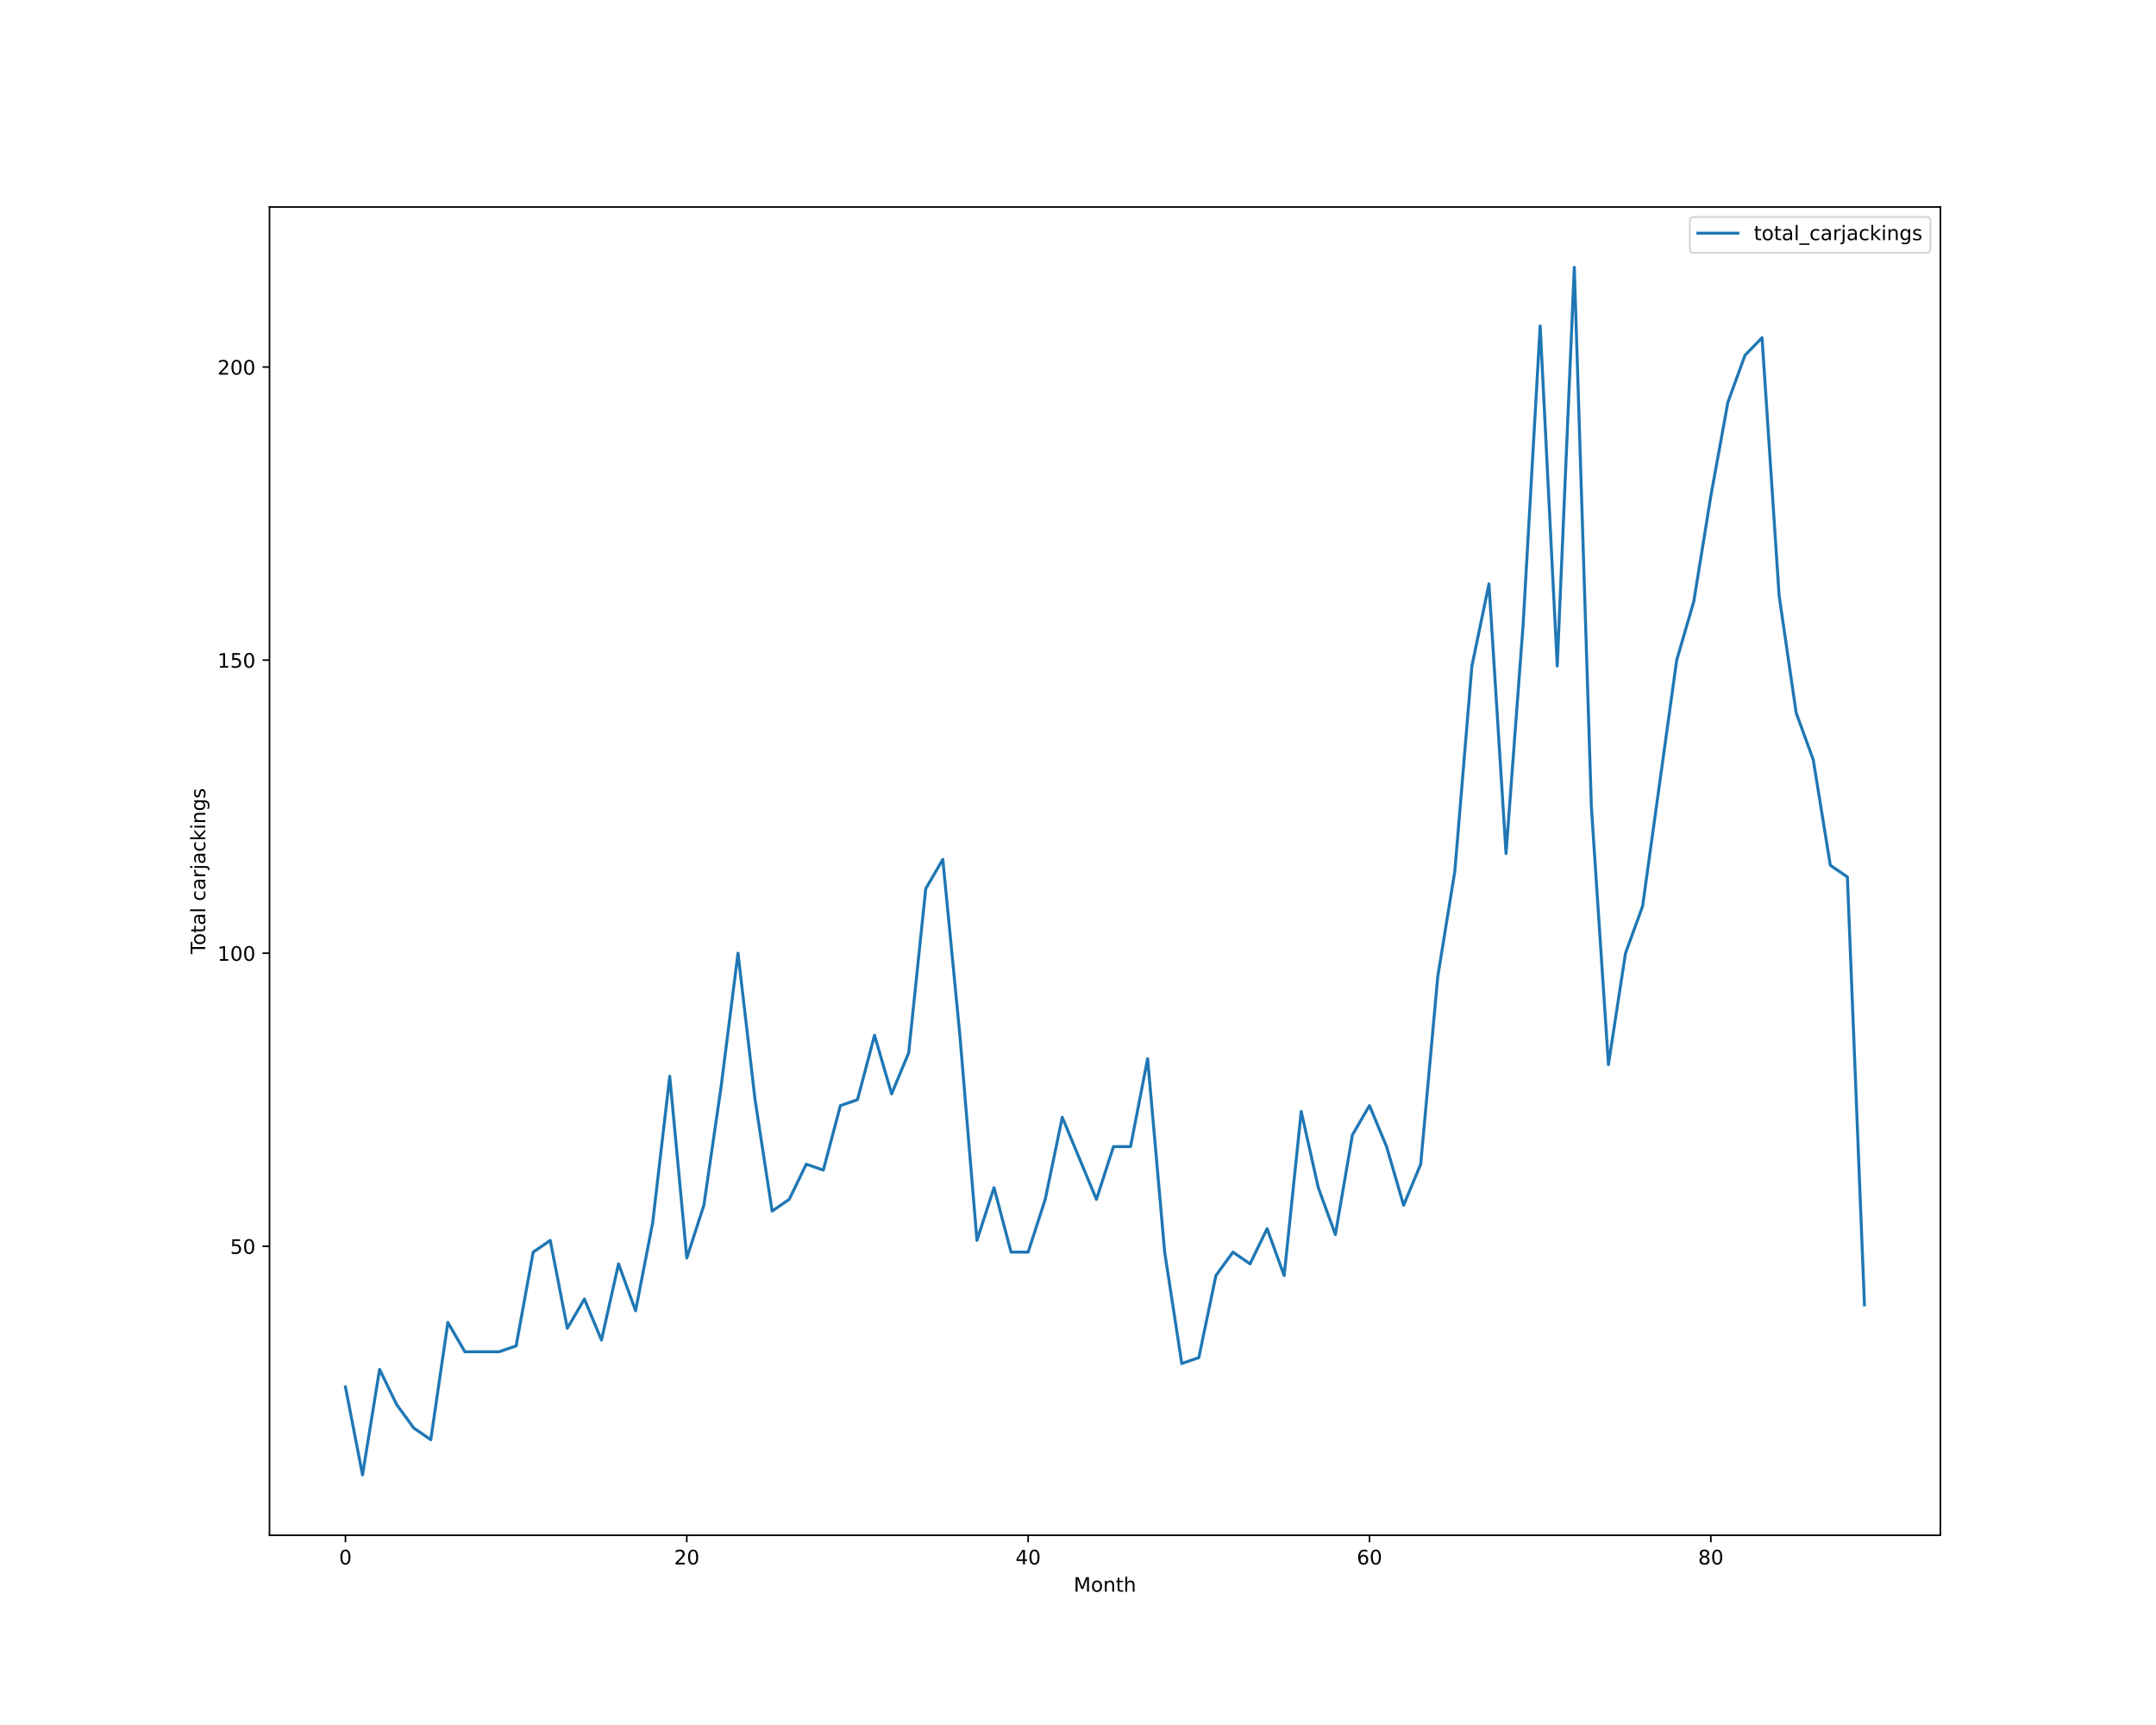
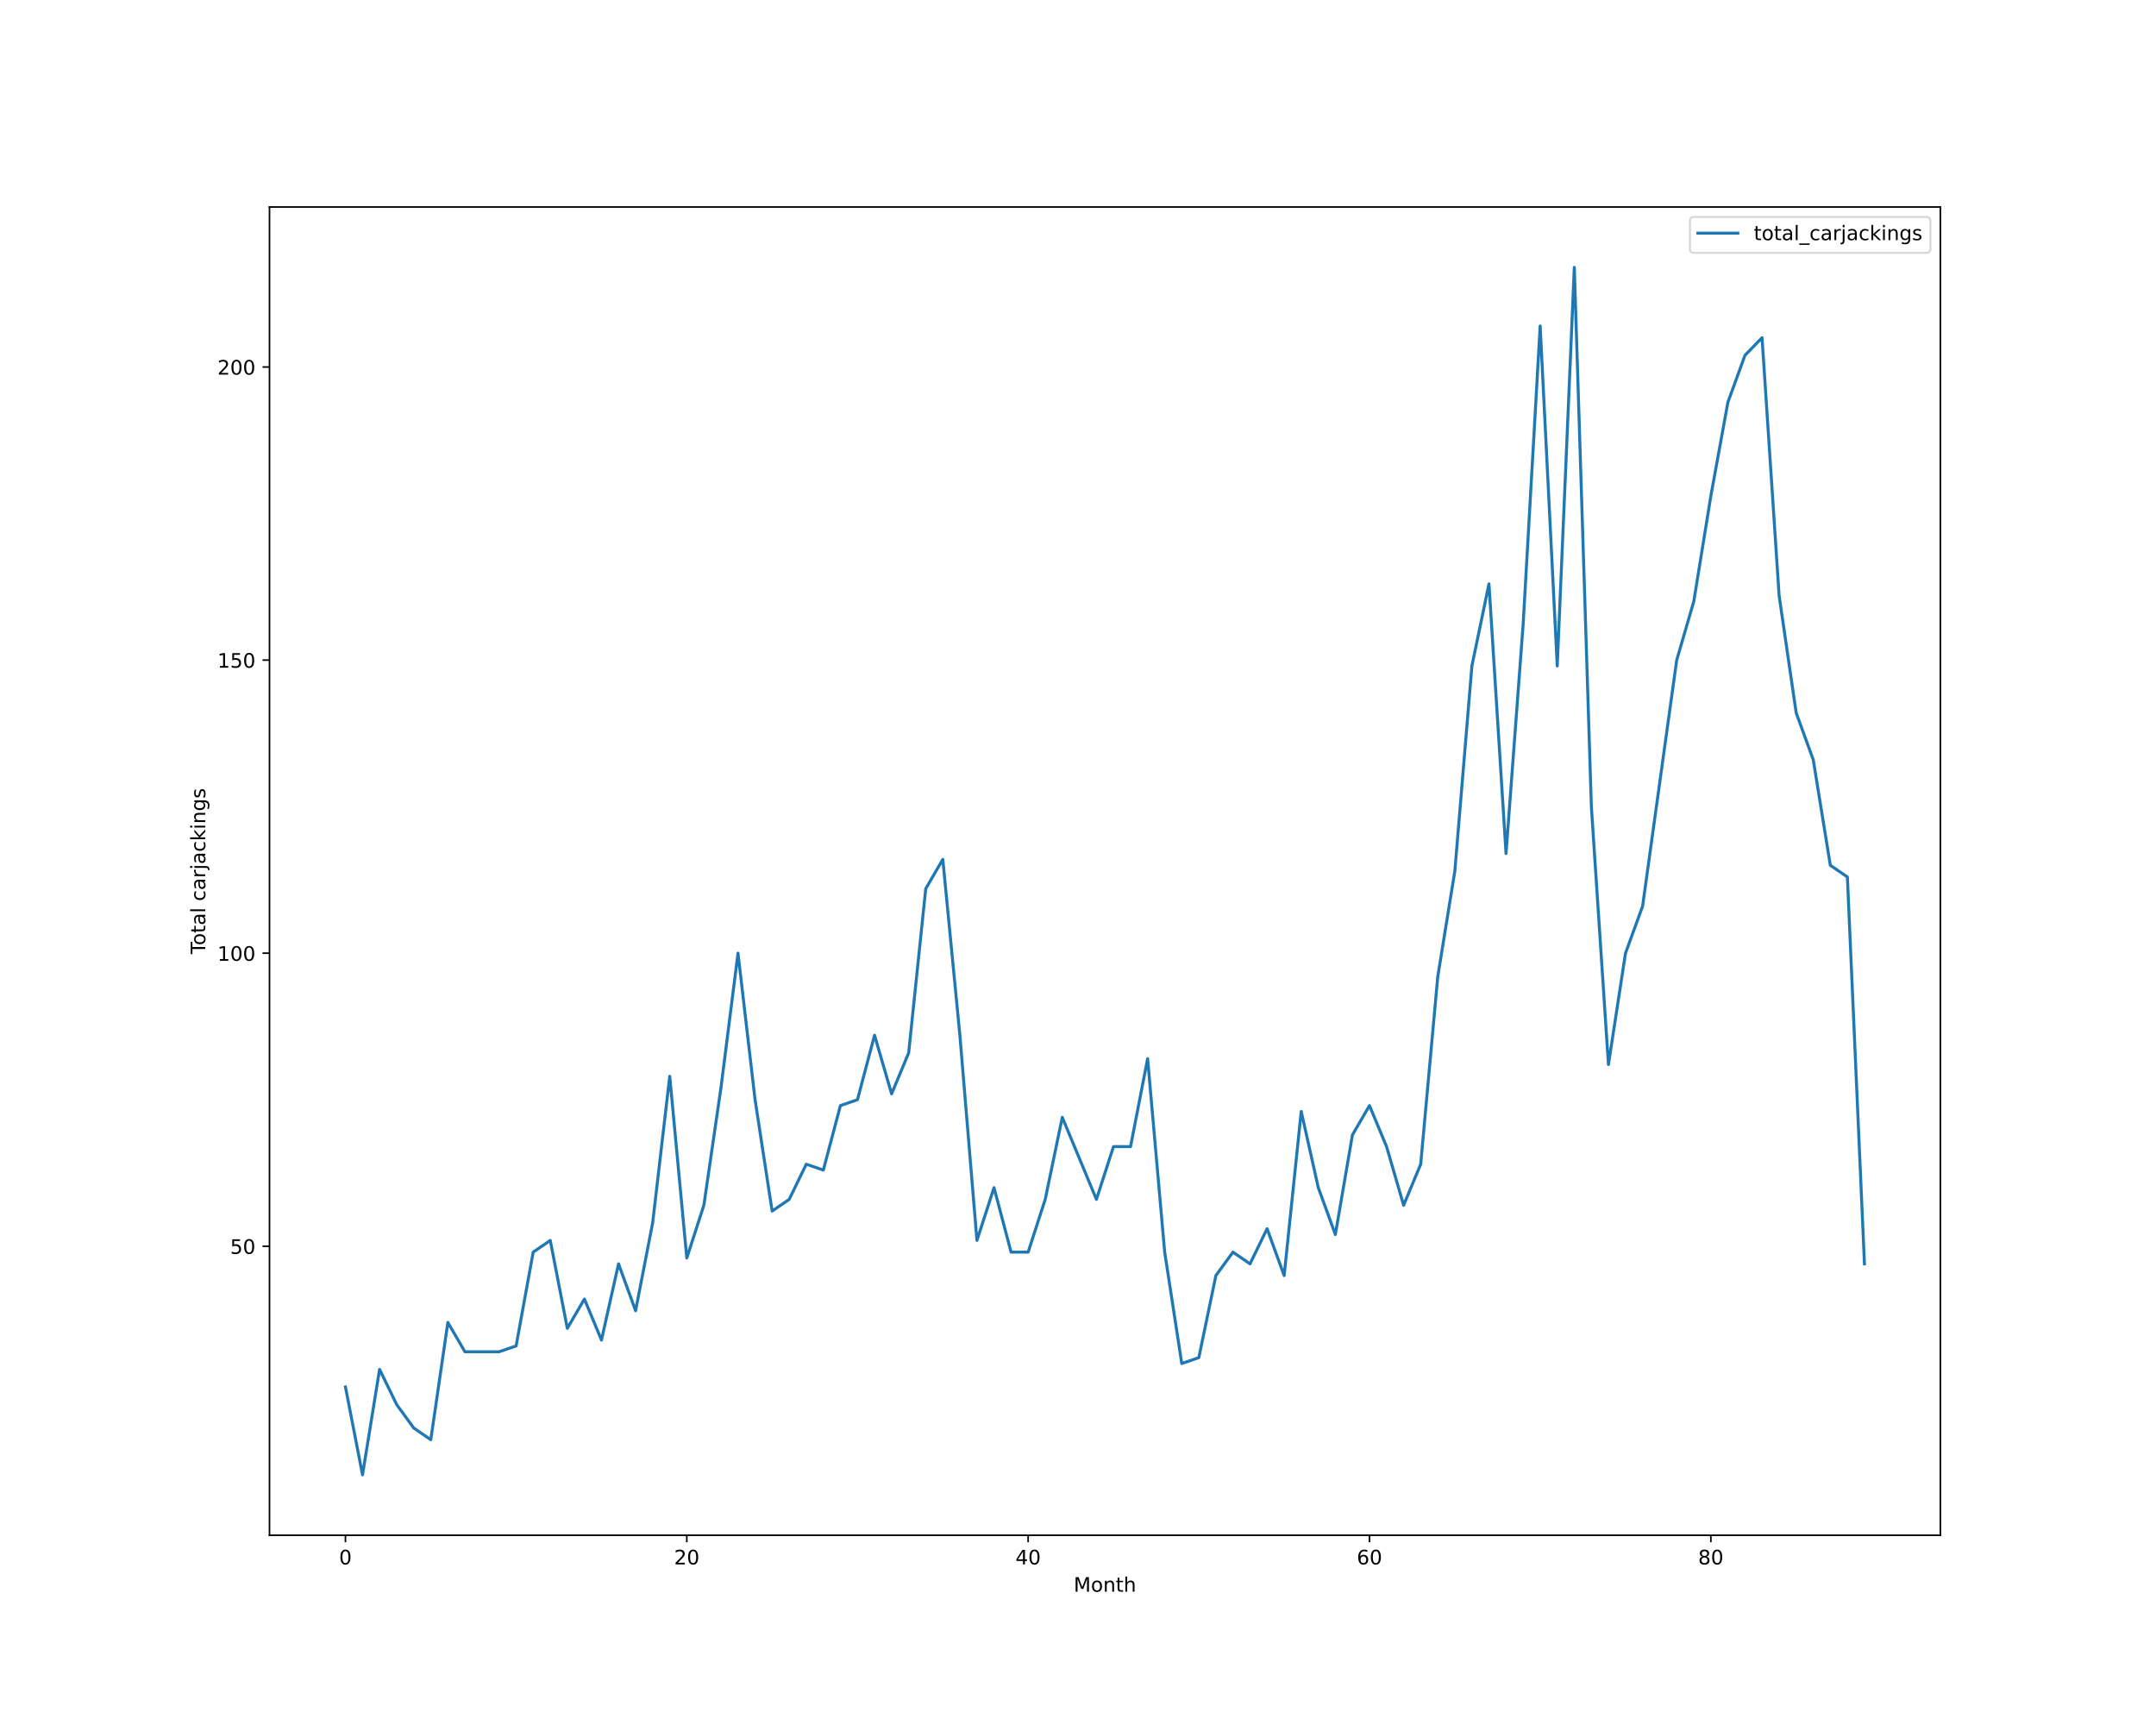
<svg xmlns="http://www.w3.org/2000/svg" xmlns:xlink="http://www.w3.org/1999/xlink" height="864pt" version="1.1" viewBox="0 0 1080 864" width="1080pt">
  <defs>
    <style type="text/css">*{stroke-linecap:butt;stroke-linejoin:round;}</style>
  </defs>
  <g id="figure_1">
    <g id="patch_1">
      <path d="M 0 864  L 1080 864  L 1080 0  L 0 0  z " style="fill:#ffffff;" />
    </g>
    <g id="axes_1">
      <g id="patch_2">
        <path d="M 135 768.96  L 972 768.96  L 972 103.68  L 135 103.68  z " style="fill:#ffffff;" />
      </g>
      <g id="matplotlib.axis_1">
        <g id="xtick_1">
          <g id="line2d_1">
            <defs>
-               <path d="M 0 0  L 0 3.5  " id="m92ed0d1aa7" style="stroke:#000000;stroke-width:0.8;" />
-             </defs>
-             <g>
-               <use style="stroke:#000000;stroke-width:0.8;" x="173.045" xlink:href="#m92ed0d1aa7" y="768.96" />
+               <path d="M 0 0  L 0 3.5  " id="mf0f050ab22" style="stroke:#000000;stroke-width:0.8;" />
+             </defs>
+             <g>
+               <use style="stroke:#000000;stroke-width:0.8;" x="173.045" xlink:href="#mf0f050ab22" y="768.96" />
            </g>
          </g>
          <g id="text_1">
            <g transform="translate(169.8642 783.5584)scale(0.1 -0.1)">
              <defs>
                <path d="M 2034 4250  Q 1547 4250 1301 3770  Q 1056 3291 1056 2328  Q 1056 1369 1301 889  Q 1547 409 2034 409  Q 2525 409 2770 889  Q 3016 1369 3016 2328  Q 3016 3291 2770 3770  Q 2525 4250 2034 4250  z M 2034 4750  Q 2819 4750 3233 4129  Q 3647 3509 3647 2328  Q 3647 1150 3233 529  Q 2819 -91 2034 -91  Q 1250 -91 836 529  Q 422 1150 422 2328  Q 422 3509 836 4129  Q 1250 4750 2034 4750  z " id="DejaVuSans-30" transform="scale(0.015625)" />
              </defs>
              <use xlink:href="#DejaVuSans-30" />
            </g>
          </g>
        </g>
        <g id="xtick_2">
          <g id="line2d_2">
            <g>
-               <use style="stroke:#000000;stroke-width:0.8;" x="344.036" xlink:href="#m92ed0d1aa7" y="768.96" />
+               <use style="stroke:#000000;stroke-width:0.8;" x="344.036" xlink:href="#mf0f050ab22" y="768.96" />
            </g>
          </g>
          <g id="text_2">
            <g transform="translate(337.6738 783.5584)scale(0.1 -0.1)">
              <defs>
                <path d="M 1228 531  L 3431 531  L 3431 0  L 469 0  L 469 531  Q 828 903 1448 1529  Q 2069 2156 2228 2338  Q 2531 2678 2651 2914  Q 2772 3150 2772 3378  Q 2772 3750 2511 3984  Q 2250 4219 1831 4219  Q 1534 4219 1204 4116  Q 875 4013 500 3803  L 500 4441  Q 881 4594 1212 4672  Q 1544 4750 1819 4750  Q 2544 4750 2975 4387  Q 3406 4025 3406 3419  Q 3406 3131 3298 2873  Q 3191 2616 2906 2266  Q 2828 2175 2409 1742  Q 1991 1309 1228 531  z " id="DejaVuSans-32" transform="scale(0.015625)" />
              </defs>
              <use xlink:href="#DejaVuSans-32" />
              <use x="63.623" xlink:href="#DejaVuSans-30" />
            </g>
          </g>
        </g>
        <g id="xtick_3">
          <g id="line2d_3">
            <g>
-               <use style="stroke:#000000;stroke-width:0.8;" x="515.027" xlink:href="#m92ed0d1aa7" y="768.96" />
+               <use style="stroke:#000000;stroke-width:0.8;" x="515.027" xlink:href="#mf0f050ab22" y="768.96" />
            </g>
          </g>
          <g id="text_3">
            <g transform="translate(508.6646 783.5584)scale(0.1 -0.1)">
              <defs>
                <path d="M 2419 4116  L 825 1625  L 2419 1625  L 2419 4116  z M 2253 4666  L 3047 4666  L 3047 1625  L 3713 1625  L 3713 1100  L 3047 1100  L 3047 0  L 2419 0  L 2419 1100  L 313 1100  L 313 1709  L 2253 4666  z " id="DejaVuSans-34" transform="scale(0.015625)" />
              </defs>
              <use xlink:href="#DejaVuSans-34" />
              <use x="63.623" xlink:href="#DejaVuSans-30" />
            </g>
          </g>
        </g>
        <g id="xtick_4">
          <g id="line2d_4">
            <g>
-               <use style="stroke:#000000;stroke-width:0.8;" x="686.018" xlink:href="#m92ed0d1aa7" y="768.96" />
+               <use style="stroke:#000000;stroke-width:0.8;" x="686.018" xlink:href="#mf0f050ab22" y="768.96" />
            </g>
          </g>
          <g id="text_4">
            <g transform="translate(679.6554 783.5584)scale(0.1 -0.1)">
              <defs>
                <path d="M 2113 2584  Q 1688 2584 1439 2293  Q 1191 2003 1191 1497  Q 1191 994 1439 701  Q 1688 409 2113 409  Q 2538 409 2786 701  Q 3034 994 3034 1497  Q 3034 2003 2786 2293  Q 2538 2584 2113 2584  z M 3366 4563  L 3366 3988  Q 3128 4100 2886 4159  Q 2644 4219 2406 4219  Q 1781 4219 1451 3797  Q 1122 3375 1075 2522  Q 1259 2794 1537 2939  Q 1816 3084 2150 3084  Q 2853 3084 3261 2657  Q 3669 2231 3669 1497  Q 3669 778 3244 343  Q 2819 -91 2113 -91  Q 1303 -91 875 529  Q 447 1150 447 2328  Q 447 3434 972 4092  Q 1497 4750 2381 4750  Q 2619 4750 2861 4703  Q 3103 4656 3366 4563  z " id="DejaVuSans-36" transform="scale(0.015625)" />
              </defs>
              <use xlink:href="#DejaVuSans-36" />
              <use x="63.623" xlink:href="#DejaVuSans-30" />
            </g>
          </g>
        </g>
        <g id="xtick_5">
          <g id="line2d_5">
            <g>
-               <use style="stroke:#000000;stroke-width:0.8;" x="857.009" xlink:href="#m92ed0d1aa7" y="768.96" />
+               <use style="stroke:#000000;stroke-width:0.8;" x="857.009" xlink:href="#mf0f050ab22" y="768.96" />
            </g>
          </g>
          <g id="text_5">
            <g transform="translate(850.6462 783.5584)scale(0.1 -0.1)">
              <defs>
                <path d="M 2034 2216  Q 1584 2216 1326 1975  Q 1069 1734 1069 1313  Q 1069 891 1326 650  Q 1584 409 2034 409  Q 2484 409 2743 651  Q 3003 894 3003 1313  Q 3003 1734 2745 1975  Q 2488 2216 2034 2216  z M 1403 2484  Q 997 2584 770 2862  Q 544 3141 544 3541  Q 544 4100 942 4425  Q 1341 4750 2034 4750  Q 2731 4750 3128 4425  Q 3525 4100 3525 3541  Q 3525 3141 3298 2862  Q 3072 2584 2669 2484  Q 3125 2378 3379 2068  Q 3634 1759 3634 1313  Q 3634 634 3220 271  Q 2806 -91 2034 -91  Q 1263 -91 848 271  Q 434 634 434 1313  Q 434 1759 690 2068  Q 947 2378 1403 2484  z M 1172 3481  Q 1172 3119 1398 2916  Q 1625 2713 2034 2713  Q 2441 2713 2670 2916  Q 2900 3119 2900 3481  Q 2900 3844 2670 4047  Q 2441 4250 2034 4250  Q 1625 4250 1398 4047  Q 1172 3844 1172 3481  z " id="DejaVuSans-38" transform="scale(0.015625)" />
              </defs>
              <use xlink:href="#DejaVuSans-38" />
              <use x="63.623" xlink:href="#DejaVuSans-30" />
            </g>
          </g>
        </g>
        <g id="text_6">
          <g transform="translate(537.8289 797.2366)scale(0.1 -0.1)">
            <defs>
              <path d="M 628 4666  L 1569 4666  L 2759 1491  L 3956 4666  L 4897 4666  L 4897 0  L 4281 0  L 4281 4097  L 3078 897  L 2444 897  L 1241 4097  L 1241 0  L 628 0  L 628 4666  z " id="DejaVuSans-4d" transform="scale(0.015625)" />
              <path d="M 1959 3097  Q 1497 3097 1228 2736  Q 959 2375 959 1747  Q 959 1119 1226 758  Q 1494 397 1959 397  Q 2419 397 2687 759  Q 2956 1122 2956 1747  Q 2956 2369 2687 2733  Q 2419 3097 1959 3097  z M 1959 3584  Q 2709 3584 3137 3096  Q 3566 2609 3566 1747  Q 3566 888 3137 398  Q 2709 -91 1959 -91  Q 1206 -91 779 398  Q 353 888 353 1747  Q 353 2609 779 3096  Q 1206 3584 1959 3584  z " id="DejaVuSans-6f" transform="scale(0.015625)" />
              <path d="M 3513 2113  L 3513 0  L 2938 0  L 2938 2094  Q 2938 2591 2744 2837  Q 2550 3084 2163 3084  Q 1697 3084 1428 2787  Q 1159 2491 1159 1978  L 1159 0  L 581 0  L 581 3500  L 1159 3500  L 1159 2956  Q 1366 3272 1645 3428  Q 1925 3584 2291 3584  Q 2894 3584 3203 3211  Q 3513 2838 3513 2113  z " id="DejaVuSans-6e" transform="scale(0.015625)" />
              <path d="M 1172 4494  L 1172 3500  L 2356 3500  L 2356 3053  L 1172 3053  L 1172 1153  Q 1172 725 1289 603  Q 1406 481 1766 481  L 2356 481  L 2356 0  L 1766 0  Q 1100 0 847 248  Q 594 497 594 1153  L 594 3053  L 172 3053  L 172 3500  L 594 3500  L 594 4494  L 1172 4494  z " id="DejaVuSans-74" transform="scale(0.015625)" />
              <path d="M 3513 2113  L 3513 0  L 2938 0  L 2938 2094  Q 2938 2591 2744 2837  Q 2550 3084 2163 3084  Q 1697 3084 1428 2787  Q 1159 2491 1159 1978  L 1159 0  L 581 0  L 581 4863  L 1159 4863  L 1159 2956  Q 1366 3272 1645 3428  Q 1925 3584 2291 3584  Q 2894 3584 3203 3211  Q 3513 2838 3513 2113  z " id="DejaVuSans-68" transform="scale(0.015625)" />
            </defs>
            <use xlink:href="#DejaVuSans-4d" />
            <use x="86.279" xlink:href="#DejaVuSans-6f" />
            <use x="147.461" xlink:href="#DejaVuSans-6e" />
            <use x="210.84" xlink:href="#DejaVuSans-74" />
            <use x="250.049" xlink:href="#DejaVuSans-68" />
          </g>
        </g>
      </g>
      <g id="matplotlib.axis_2">
        <g id="ytick_1">
          <g id="line2d_6">
            <defs>
-               <path d="M 0 0  L -3.5 0  " id="me5e4712606" style="stroke:#000000;stroke-width:0.8;" />
-             </defs>
-             <g>
-               <use style="stroke:#000000;stroke-width:0.8;" x="135" xlink:href="#me5e4712606" y="624.219" />
+               <path d="M 0 0  L -3.5 0  " id="m15eb0f4fe9" style="stroke:#000000;stroke-width:0.8;" />
+             </defs>
+             <g>
+               <use style="stroke:#000000;stroke-width:0.8;" x="135" xlink:href="#m15eb0f4fe9" y="624.219" />
            </g>
          </g>
          <g id="text_7">
            <g transform="translate(115.275 628.0182)scale(0.1 -0.1)">
              <defs>
                <path d="M 691 4666  L 3169 4666  L 3169 4134  L 1269 4134  L 1269 2991  Q 1406 3038 1543 3061  Q 1681 3084 1819 3084  Q 2600 3084 3056 2656  Q 3513 2228 3513 1497  Q 3513 744 3044 326  Q 2575 -91 1722 -91  Q 1428 -91 1123 -41  Q 819 9 494 109  L 494 744  Q 775 591 1075 516  Q 1375 441 1709 441  Q 2250 441 2565 725  Q 2881 1009 2881 1497  Q 2881 1984 2565 2268  Q 2250 2553 1709 2553  Q 1456 2553 1204 2497  Q 953 2441 691 2322  L 691 4666  z " id="DejaVuSans-35" transform="scale(0.015625)" />
              </defs>
              <use xlink:href="#DejaVuSans-35" />
              <use x="63.623" xlink:href="#DejaVuSans-30" />
            </g>
          </g>
        </g>
        <g id="ytick_2">
          <g id="line2d_7">
            <g>
-               <use style="stroke:#000000;stroke-width:0.8;" x="135" xlink:href="#me5e4712606" y="477.423" />
+               <use style="stroke:#000000;stroke-width:0.8;" x="135" xlink:href="#m15eb0f4fe9" y="477.423" />
            </g>
          </g>
          <g id="text_8">
            <g transform="translate(108.9125 481.2221)scale(0.1 -0.1)">
              <defs>
                <path d="M 794 531  L 1825 531  L 1825 4091  L 703 3866  L 703 4441  L 1819 4666  L 2450 4666  L 2450 531  L 3481 531  L 3481 0  L 794 0  L 794 531  z " id="DejaVuSans-31" transform="scale(0.015625)" />
              </defs>
              <use xlink:href="#DejaVuSans-31" />
              <use x="63.623" xlink:href="#DejaVuSans-30" />
              <use x="127.246" xlink:href="#DejaVuSans-30" />
            </g>
          </g>
        </g>
        <g id="ytick_3">
          <g id="line2d_8">
            <g>
-               <use style="stroke:#000000;stroke-width:0.8;" x="135" xlink:href="#me5e4712606" y="330.627" />
+               <use style="stroke:#000000;stroke-width:0.8;" x="135" xlink:href="#m15eb0f4fe9" y="330.627" />
            </g>
          </g>
          <g id="text_9">
            <g transform="translate(108.9125 334.426)scale(0.1 -0.1)">
              <use xlink:href="#DejaVuSans-31" />
              <use x="63.623" xlink:href="#DejaVuSans-35" />
              <use x="127.246" xlink:href="#DejaVuSans-30" />
            </g>
          </g>
        </g>
        <g id="ytick_4">
          <g id="line2d_9">
            <g>
-               <use style="stroke:#000000;stroke-width:0.8;" x="135" xlink:href="#me5e4712606" y="183.831" />
+               <use style="stroke:#000000;stroke-width:0.8;" x="135" xlink:href="#m15eb0f4fe9" y="183.831" />
            </g>
          </g>
          <g id="text_10">
            <g transform="translate(108.9125 187.6299)scale(0.1 -0.1)">
              <use xlink:href="#DejaVuSans-32" />
              <use x="63.623" xlink:href="#DejaVuSans-30" />
              <use x="127.246" xlink:href="#DejaVuSans-30" />
            </g>
          </g>
        </g>
        <g id="text_11">
          <g transform="translate(102.8328 477.8888)rotate(-90)scale(0.1 -0.1)">
            <defs>
              <path d="M -19 4666  L 3928 4666  L 3928 4134  L 2272 4134  L 2272 0  L 1638 0  L 1638 4134  L -19 4134  L -19 4666  z " id="DejaVuSans-54" transform="scale(0.015625)" />
              <path d="M 2194 1759  Q 1497 1759 1228 1600  Q 959 1441 959 1056  Q 959 750 1161 570  Q 1363 391 1709 391  Q 2188 391 2477 730  Q 2766 1069 2766 1631  L 2766 1759  L 2194 1759  z M 3341 1997  L 3341 0  L 2766 0  L 2766 531  Q 2569 213 2275 61  Q 1981 -91 1556 -91  Q 1019 -91 701 211  Q 384 513 384 1019  Q 384 1609 779 1909  Q 1175 2209 1959 2209  L 2766 2209  L 2766 2266  Q 2766 2663 2505 2880  Q 2244 3097 1772 3097  Q 1472 3097 1187 3025  Q 903 2953 641 2809  L 641 3341  Q 956 3463 1253 3523  Q 1550 3584 1831 3584  Q 2591 3584 2966 3190  Q 3341 2797 3341 1997  z " id="DejaVuSans-61" transform="scale(0.015625)" />
              <path d="M 603 4863  L 1178 4863  L 1178 0  L 603 0  L 603 4863  z " id="DejaVuSans-6c" transform="scale(0.015625)" />
              <path id="DejaVuSans-20" transform="scale(0.015625)" />
              <path d="M 3122 3366  L 3122 2828  Q 2878 2963 2633 3030  Q 2388 3097 2138 3097  Q 1578 3097 1268 2742  Q 959 2388 959 1747  Q 959 1106 1268 751  Q 1578 397 2138 397  Q 2388 397 2633 464  Q 2878 531 3122 666  L 3122 134  Q 2881 22 2623 -34  Q 2366 -91 2075 -91  Q 1284 -91 818 406  Q 353 903 353 1747  Q 353 2603 823 3093  Q 1294 3584 2113 3584  Q 2378 3584 2631 3529  Q 2884 3475 3122 3366  z " id="DejaVuSans-63" transform="scale(0.015625)" />
              <path d="M 2631 2963  Q 2534 3019 2420 3045  Q 2306 3072 2169 3072  Q 1681 3072 1420 2755  Q 1159 2438 1159 1844  L 1159 0  L 581 0  L 581 3500  L 1159 3500  L 1159 2956  Q 1341 3275 1631 3429  Q 1922 3584 2338 3584  Q 2397 3584 2469 3576  Q 2541 3569 2628 3553  L 2631 2963  z " id="DejaVuSans-72" transform="scale(0.015625)" />
              <path d="M 603 3500  L 1178 3500  L 1178 -63  Q 1178 -731 923 -1031  Q 669 -1331 103 -1331  L -116 -1331  L -116 -844  L 38 -844  Q 366 -844 484 -692  Q 603 -541 603 -63  L 603 3500  z M 603 4863  L 1178 4863  L 1178 4134  L 603 4134  L 603 4863  z " id="DejaVuSans-6a" transform="scale(0.015625)" />
              <path d="M 581 4863  L 1159 4863  L 1159 1991  L 2875 3500  L 3609 3500  L 1753 1863  L 3688 0  L 2938 0  L 1159 1709  L 1159 0  L 581 0  L 581 4863  z " id="DejaVuSans-6b" transform="scale(0.015625)" />
              <path d="M 603 3500  L 1178 3500  L 1178 0  L 603 0  L 603 3500  z M 603 4863  L 1178 4863  L 1178 4134  L 603 4134  L 603 4863  z " id="DejaVuSans-69" transform="scale(0.015625)" />
              <path d="M 2906 1791  Q 2906 2416 2648 2759  Q 2391 3103 1925 3103  Q 1463 3103 1205 2759  Q 947 2416 947 1791  Q 947 1169 1205 825  Q 1463 481 1925 481  Q 2391 481 2648 825  Q 2906 1169 2906 1791  z M 3481 434  Q 3481 -459 3084 -895  Q 2688 -1331 1869 -1331  Q 1566 -1331 1297 -1286  Q 1028 -1241 775 -1147  L 775 -588  Q 1028 -725 1275 -790  Q 1522 -856 1778 -856  Q 2344 -856 2625 -561  Q 2906 -266 2906 331  L 2906 616  Q 2728 306 2450 153  Q 2172 0 1784 0  Q 1141 0 747 490  Q 353 981 353 1791  Q 353 2603 747 3093  Q 1141 3584 1784 3584  Q 2172 3584 2450 3431  Q 2728 3278 2906 2969  L 2906 3500  L 3481 3500  L 3481 434  z " id="DejaVuSans-67" transform="scale(0.015625)" />
              <path d="M 2834 3397  L 2834 2853  Q 2591 2978 2328 3040  Q 2066 3103 1784 3103  Q 1356 3103 1142 2972  Q 928 2841 928 2578  Q 928 2378 1081 2264  Q 1234 2150 1697 2047  L 1894 2003  Q 2506 1872 2764 1633  Q 3022 1394 3022 966  Q 3022 478 2636 193  Q 2250 -91 1575 -91  Q 1294 -91 989 -36  Q 684 19 347 128  L 347 722  Q 666 556 975 473  Q 1284 391 1588 391  Q 1994 391 2212 530  Q 2431 669 2431 922  Q 2431 1156 2273 1281  Q 2116 1406 1581 1522  L 1381 1569  Q 847 1681 609 1914  Q 372 2147 372 2553  Q 372 3047 722 3315  Q 1072 3584 1716 3584  Q 2034 3584 2315 3537  Q 2597 3491 2834 3397  z " id="DejaVuSans-73" transform="scale(0.015625)" />
            </defs>
            <use xlink:href="#DejaVuSans-54" />
            <use x="44.084" xlink:href="#DejaVuSans-6f" />
            <use x="105.266" xlink:href="#DejaVuSans-74" />
            <use x="144.475" xlink:href="#DejaVuSans-61" />
            <use x="205.754" xlink:href="#DejaVuSans-6c" />
            <use x="233.537" xlink:href="#DejaVuSans-20" />
            <use x="265.324" xlink:href="#DejaVuSans-63" />
            <use x="320.305" xlink:href="#DejaVuSans-61" />
            <use x="381.584" xlink:href="#DejaVuSans-72" />
            <use x="422.697" xlink:href="#DejaVuSans-6a" />
            <use x="450.48" xlink:href="#DejaVuSans-61" />
            <use x="511.76" xlink:href="#DejaVuSans-63" />
            <use x="566.74" xlink:href="#DejaVuSans-6b" />
            <use x="624.65" xlink:href="#DejaVuSans-69" />
            <use x="652.434" xlink:href="#DejaVuSans-6e" />
            <use x="715.812" xlink:href="#DejaVuSans-67" />
            <use x="779.289" xlink:href="#DejaVuSans-73" />
          </g>
        </g>
      </g>
      <g id="line2d_10">
-         <path clip-path="url(#p6900ecf648)" d="M 173.045 694.681  L 181.595 738.72  L 190.145 685.873  L 198.694 703.489  L 207.244 715.233  L 215.793 721.104  L 224.343 662.386  L 232.892 677.066  L 241.442 677.066  L 249.991 677.066  L 258.541 674.13  L 267.09 627.155  L 275.64 621.283  L 284.189 665.322  L 292.739 650.642  L 301.289 671.194  L 309.838 633.027  L 318.388 656.514  L 326.937 612.475  L 335.487 539.077  L 344.036 630.091  L 352.586 603.668  L 361.135 544.949  L 369.685 477.423  L 378.234 550.821  L 386.784 606.603  L 395.334 600.732  L 403.883 583.116  L 412.433 586.052  L 420.982 553.757  L 429.532 550.821  L 438.081 518.526  L 446.631 547.885  L 455.18 527.334  L 463.73 445.128  L 472.279 430.448  L 480.829 518.526  L 489.378 621.283  L 497.928 594.86  L 506.478 627.155  L 515.027 627.155  L 523.577 600.732  L 532.126 559.629  L 540.676 580.18  L 549.225 600.732  L 557.775 574.308  L 566.324 574.308  L 574.874 530.27  L 583.423 627.155  L 591.973 682.937  L 600.522 680.002  L 609.072 638.899  L 617.622 627.155  L 626.171 633.027  L 634.721 615.411  L 643.27 638.899  L 651.82 556.693  L 660.369 594.86  L 668.919 618.347  L 677.468 568.437  L 686.018 553.757  L 694.567 574.308  L 703.117 603.668  L 711.666 583.116  L 720.216 489.167  L 728.766 436.32  L 737.315 333.563  L 745.865 292.46  L 754.414 427.512  L 762.964 313.011  L 771.513 163.279  L 780.063 333.563  L 788.612 133.92  L 797.162 404.025  L 805.711 533.205  L 814.261 477.423  L 822.811 453.936  L 831.36 392.281  L 839.91 330.627  L 848.459 301.268  L 857.009 248.421  L 865.558 201.446  L 874.108 177.959  L 882.657 169.151  L 891.207 298.332  L 899.756 357.05  L 908.306 380.537  L 916.855 433.384  L 925.405 439.256  L 933.955 653.578  " style="fill:none;stroke:#1f77b4;stroke-linecap:square;stroke-width:1.5;" />
+         <path clip-path="url(#pddeef3d49f)" d="M 173.045 694.681  L 181.595 738.72  L 190.145 685.873  L 198.694 703.489  L 207.244 715.233  L 215.793 721.104  L 224.343 662.386  L 232.892 677.066  L 241.442 677.066  L 249.991 677.066  L 258.541 674.13  L 267.09 627.155  L 275.64 621.283  L 284.189 665.322  L 292.739 650.642  L 301.289 671.194  L 309.838 633.027  L 318.388 656.514  L 326.937 612.475  L 335.487 539.077  L 344.036 630.091  L 352.586 603.668  L 361.135 544.949  L 369.685 477.423  L 378.234 550.821  L 386.784 606.603  L 395.334 600.732  L 403.883 583.116  L 412.433 586.052  L 420.982 553.757  L 429.532 550.821  L 438.081 518.526  L 446.631 547.885  L 455.18 527.334  L 463.73 445.128  L 472.279 430.448  L 480.829 518.526  L 489.378 621.283  L 497.928 594.86  L 506.478 627.155  L 515.027 627.155  L 523.577 600.732  L 532.126 559.629  L 540.676 580.18  L 549.225 600.732  L 557.775 574.308  L 566.324 574.308  L 574.874 530.27  L 583.423 627.155  L 591.973 682.937  L 600.522 680.002  L 609.072 638.899  L 617.622 627.155  L 626.171 633.027  L 634.721 615.411  L 643.27 638.899  L 651.82 556.693  L 660.369 594.86  L 668.919 618.347  L 677.468 568.437  L 686.018 553.757  L 694.567 574.308  L 703.117 603.668  L 711.666 583.116  L 720.216 489.167  L 728.766 436.32  L 737.315 333.563  L 745.865 292.46  L 754.414 427.512  L 762.964 313.011  L 771.513 163.279  L 780.063 333.563  L 788.612 133.92  L 797.162 404.025  L 805.711 533.205  L 814.261 477.423  L 822.811 453.936  L 831.36 392.281  L 839.91 330.627  L 848.459 301.268  L 857.009 248.421  L 865.558 201.446  L 874.108 177.959  L 882.657 169.151  L 891.207 298.332  L 899.756 357.05  L 908.306 380.537  L 916.855 433.384  L 925.405 439.256  L 933.955 633.027  " style="fill:none;stroke:#1f77b4;stroke-linecap:square;stroke-width:1.5;" />
      </g>
      <g id="patch_3">
        <path d="M 135 768.96  L 135 103.68  " style="fill:none;stroke:#000000;stroke-linecap:square;stroke-linejoin:miter;stroke-width:0.8;" />
      </g>
      <g id="patch_4">
        <path d="M 972 768.96  L 972 103.68  " style="fill:none;stroke:#000000;stroke-linecap:square;stroke-linejoin:miter;stroke-width:0.8;" />
      </g>
      <g id="patch_5">
        <path d="M 135 768.96  L 972 768.96  " style="fill:none;stroke:#000000;stroke-linecap:square;stroke-linejoin:miter;stroke-width:0.8;" />
      </g>
      <g id="patch_6">
        <path d="M 135 103.68  L 972 103.68  " style="fill:none;stroke:#000000;stroke-linecap:square;stroke-linejoin:miter;stroke-width:0.8;" />
      </g>
      <g id="legend_1">
        <g id="patch_7">
          <path d="M 848.528 126.636  L 965 126.636  Q 967 126.636 967 124.636  L 967 110.68  Q 967 108.68 965 108.68  L 848.528 108.68  Q 846.528 108.68 846.528 110.68  L 846.528 124.636  Q 846.528 126.636 848.528 126.636  z " style="fill:#ffffff;opacity:0.8;stroke:#cccccc;stroke-linejoin:miter;" />
        </g>
        <g id="line2d_11">
          <path d="M 850.528 116.778  L 870.528 116.778  " style="fill:none;stroke:#1f77b4;stroke-linecap:square;stroke-width:1.5;" />
        </g>
        <g id="line2d_12" />
        <g id="text_12">
          <g transform="translate(878.5281 120.2784)scale(0.1 -0.1)">
            <defs>
              <path d="M 3263 -1063  L 3263 -1509  L -63 -1509  L -63 -1063  L 3263 -1063  z " id="DejaVuSans-5f" transform="scale(0.015625)" />
            </defs>
            <use xlink:href="#DejaVuSans-74" />
            <use x="39.209" xlink:href="#DejaVuSans-6f" />
            <use x="100.391" xlink:href="#DejaVuSans-74" />
            <use x="139.6" xlink:href="#DejaVuSans-61" />
            <use x="200.879" xlink:href="#DejaVuSans-6c" />
            <use x="228.662" xlink:href="#DejaVuSans-5f" />
            <use x="278.662" xlink:href="#DejaVuSans-63" />
            <use x="333.643" xlink:href="#DejaVuSans-61" />
            <use x="394.922" xlink:href="#DejaVuSans-72" />
            <use x="436.035" xlink:href="#DejaVuSans-6a" />
            <use x="463.818" xlink:href="#DejaVuSans-61" />
            <use x="525.098" xlink:href="#DejaVuSans-63" />
            <use x="580.078" xlink:href="#DejaVuSans-6b" />
            <use x="637.988" xlink:href="#DejaVuSans-69" />
            <use x="665.771" xlink:href="#DejaVuSans-6e" />
            <use x="729.15" xlink:href="#DejaVuSans-67" />
            <use x="792.627" xlink:href="#DejaVuSans-73" />
          </g>
        </g>
      </g>
    </g>
  </g>
  <defs>
-     <clipPath id="p6900ecf648">
+     <clipPath id="pddeef3d49f">
      <rect height="665.28" width="837" x="135" y="103.68" />
    </clipPath>
  </defs>
</svg>
